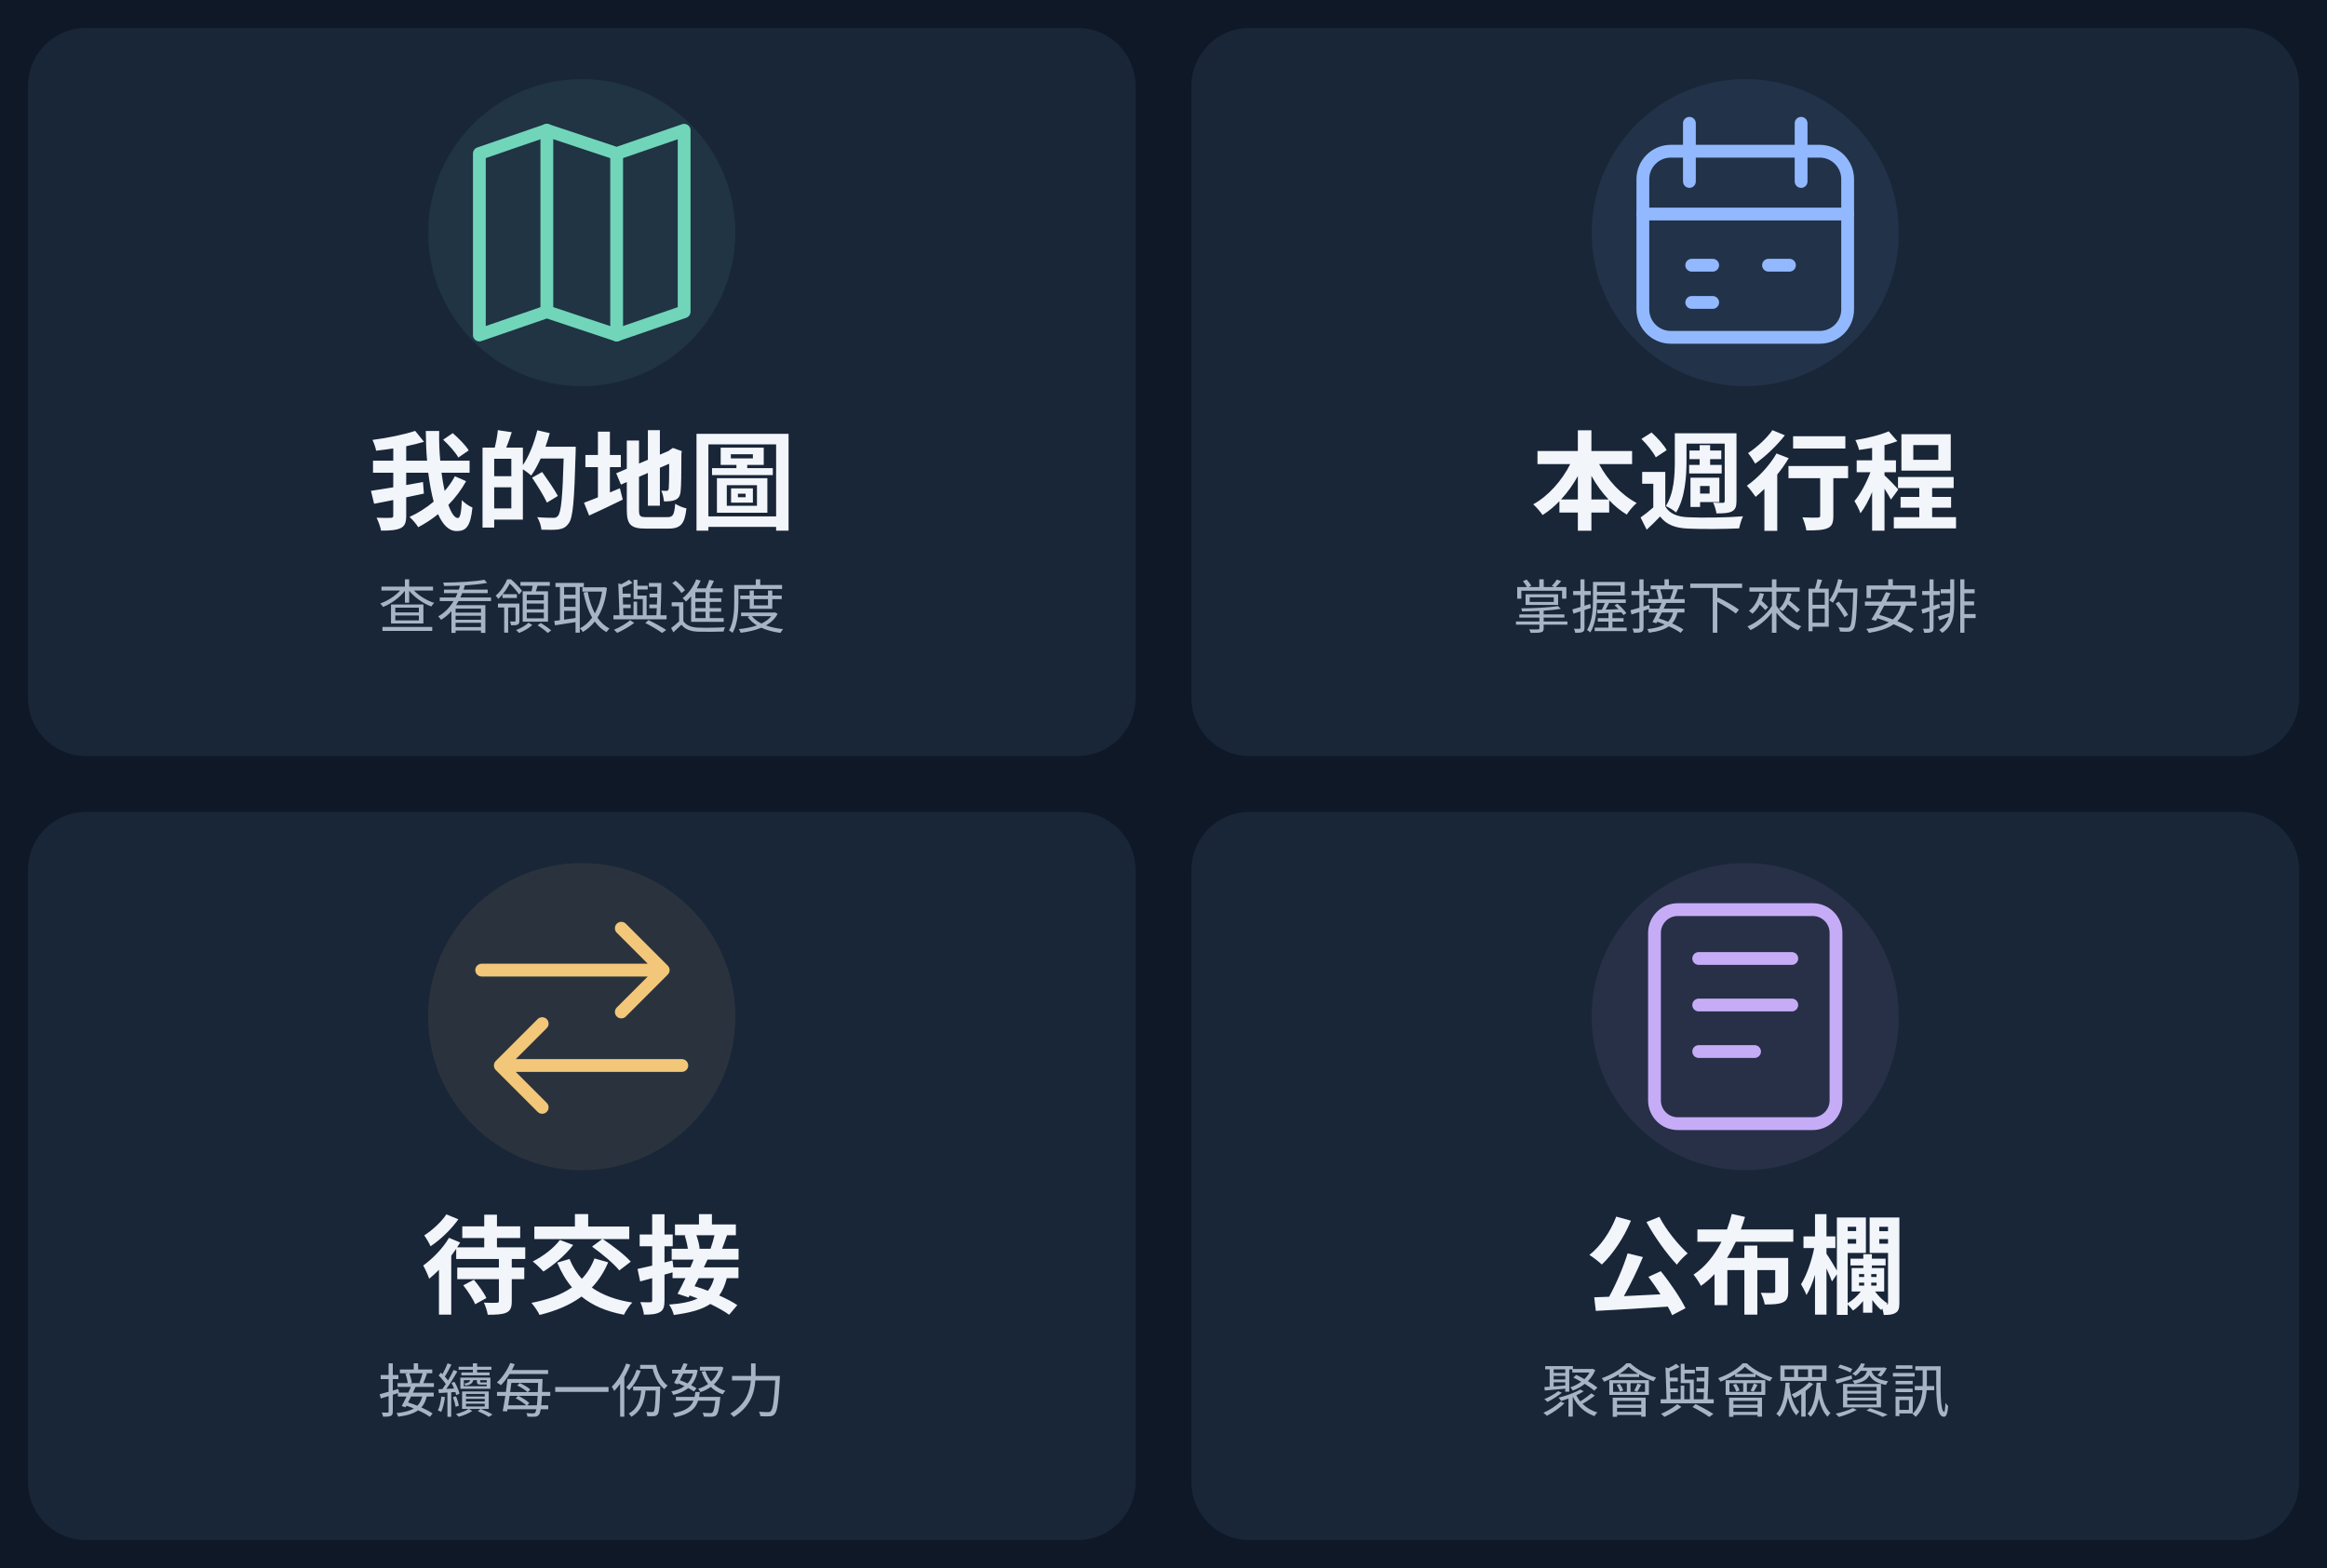
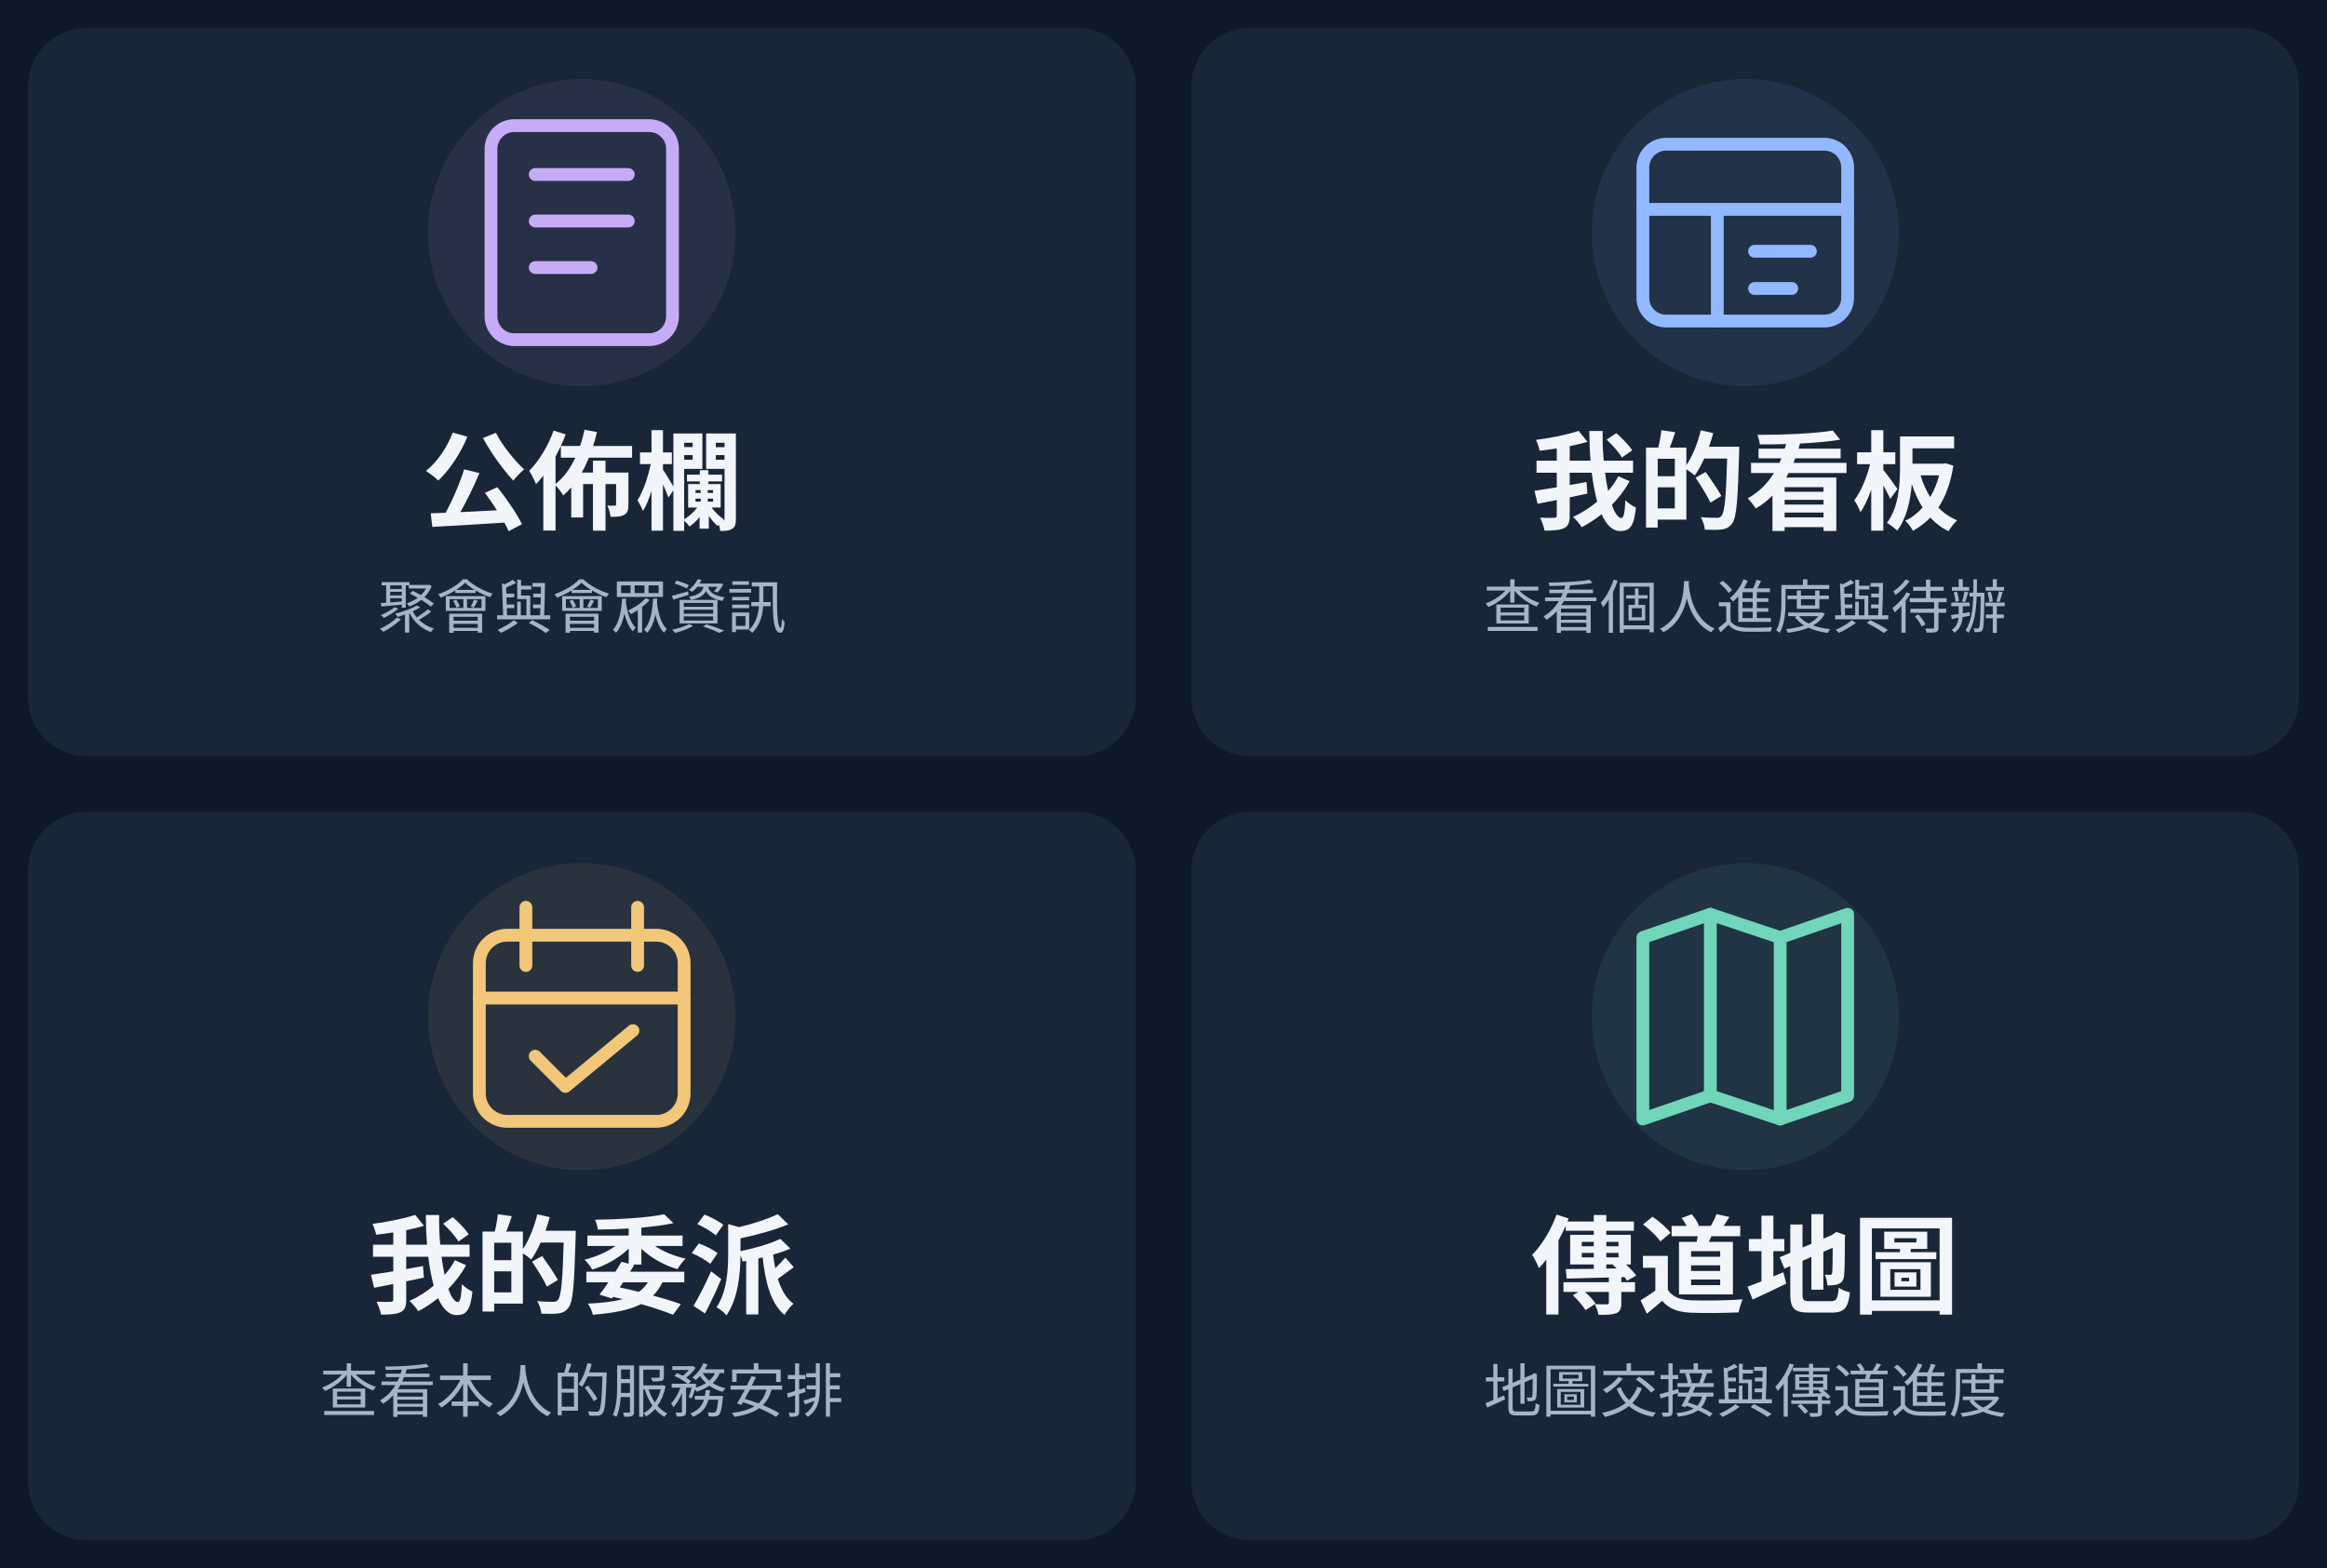
<svg xmlns="http://www.w3.org/2000/svg" width="1000" height="674" viewBox="0 0 1000 674">
  <rect width="1000" height="674" fill="#0e1827" />
  <g transform="translate(0 0)">
+     <rect x="12" y="12" width="476" height="313" rx="25" fill="#192638" />
+     <circle cx="250" cy="100" r="66" fill="#c6acf7" opacity=".08" />
+     <g transform="translate(250 100)" fill="none" stroke="#c6acf7" stroke-width="5.5" stroke-linejoin="round" stroke-linecap="round">
+       <rect x="-39" y="-46" width="78" height="92" rx="10" />
+       <path d="M-20-25H20M-20-5H20M-20 15H4" />
+     </g>
+     <text x="250" y="224" text-anchor="middle" fill="#f2f5fa" font-family="Microsoft JhengHei" font-weight="700" font-size="46">公佈欄</text>
+     <text x="250" y="270" text-anchor="middle" fill="#a6b4c6" font-family="Microsoft JhengHei" font-size="25">聚會與會眾資訊</text>
+   </g>
+   <g transform="translate(500 0)">
+     <rect x="12" y="12" width="476" height="313" rx="25" fill="#192638" />
+     <circle cx="250" cy="100" r="66" fill="#92b9ff" opacity=".08" />
+     <g transform="translate(250 100)" fill="none" stroke="#92b9ff" stroke-width="5.5" stroke-linejoin="round" stroke-linecap="round">
+       <rect x="-44" y="-38" width="88" height="76" rx="10" />
+       <path d="M-44-10H44M-12-10V38M4 8H28M4 24H20" />
+     </g>
+     <text x="250" y="224" text-anchor="middle" fill="#f2f5fa" font-family="Microsoft JhengHei" font-weight="700" font-size="46">我的看板</text>
+     <text x="250" y="270" text-anchor="middle" fill="#a6b4c6" font-family="Microsoft JhengHei" font-size="25">查看個人進度與待辦</text>
+   </g>
+   <g transform="translate(0 337)">
+     <rect x="12" y="12" width="476" height="313" rx="25" fill="#192638" />
+     <circle cx="250" cy="100" r="66" fill="#f3c779" opacity=".08" />
+     <g transform="translate(250 100)" fill="none" stroke="#f3c779" stroke-width="5.5" stroke-linejoin="round" stroke-linecap="round">
+       <rect x="-44" y="-35" width="88" height="80" rx="12" />
+       <path d="M-24-47V-22M24-47V-22M-44-8H44M-20 17-7 30 22 6" />
+     </g>
+     <text x="250" y="224" text-anchor="middle" fill="#f2f5fa" font-family="Microsoft JhengHei" font-weight="700" font-size="46">我的委派</text>
+     <text x="250" y="270" text-anchor="middle" fill="#a6b4c6" font-family="Microsoft JhengHei" font-size="25">查看本人的服務安排</text>
+   </g>
+   <g transform="translate(500 337)">
    <rect x="12" y="12" width="476" height="313" rx="25" fill="#192638" />
    <circle cx="250" cy="100" r="66" fill="#71d5ba" opacity=".08" />
    <g transform="translate(250 100)" fill="none" stroke="#71d5ba" stroke-width="5.5" stroke-linejoin="round" stroke-linecap="round">
      <path d="M-44-34-15-44 15-34 44-44V34L15 44-15 34-44 44Z" />
      <path d="M-15-44V34M15-34V44" />
    </g>
-     <text x="250" y="224" text-anchor="middle" fill="#f2f5fa" font-family="Microsoft JhengHei" font-weight="700" font-size="46">我的地圖</text>
-     <text x="250" y="270" text-anchor="middle" fill="#a6b4c6" font-family="Microsoft JhengHei" font-size="25">查看領取與進度</text>
-   </g>
-   <g transform="translate(500 0)">
-     <rect x="12" y="12" width="476" height="313" rx="25" fill="#192638" />
-     <circle cx="250" cy="100" r="66" fill="#92b9ff" opacity=".08" />
-     <g transform="translate(250 100)" fill="none" stroke="#92b9ff" stroke-width="5.5" stroke-linejoin="round" stroke-linecap="round">
-       <rect x="-44" y="-35" width="88" height="80" rx="12" />
-       <path d="M-24-47V-22M24-47V-22M-44-8H44M-23 14H-14M10 14H19M-23 30H-14" />
-     </g>
-     <text x="250" y="224" text-anchor="middle" fill="#f2f5fa" font-family="Microsoft JhengHei" font-weight="700" font-size="46">本週行程</text>
-     <text x="250" y="270" text-anchor="middle" fill="#a6b4c6" font-family="Microsoft JhengHei" font-size="25">掌握接下來的安排</text>
-   </g>
-   <g transform="translate(0 337)">
-     <rect x="12" y="12" width="476" height="313" rx="25" fill="#192638" />
-     <circle cx="250" cy="100" r="66" fill="#f3c779" opacity=".08" />
-     <g transform="translate(250 100)" fill="none" stroke="#f3c779" stroke-width="5.5" stroke-linejoin="round" stroke-linecap="round">
-       <path d="M-43-20H35L17-38M35-20 17-2M43 21H-35L-17 3M-35 21-17 39" />
-     </g>
-     <text x="250" y="224" text-anchor="middle" fill="#f2f5fa" font-family="Microsoft JhengHei" font-weight="700" font-size="46">待交接</text>
-     <text x="250" y="270" text-anchor="middle" fill="#a6b4c6" font-family="Microsoft JhengHei" font-size="25">接續每一份努力</text>
-   </g>
-   <g transform="translate(500 337)">
-     <rect x="12" y="12" width="476" height="313" rx="25" fill="#192638" />
-     <circle cx="250" cy="100" r="66" fill="#c6acf7" opacity=".08" />
-     <g transform="translate(250 100)" fill="none" stroke="#c6acf7" stroke-width="5.5" stroke-linejoin="round" stroke-linecap="round">
-       <rect x="-39" y="-46" width="78" height="92" rx="10" />
-       <path d="M-20-25H20M-20-5H20M-20 15H4" />
-     </g>
-     <text x="250" y="224" text-anchor="middle" fill="#f2f5fa" font-family="Microsoft JhengHei" font-weight="700" font-size="46">公布欄</text>
-     <text x="250" y="270" text-anchor="middle" fill="#a6b4c6" font-family="Microsoft JhengHei" font-size="25">聚會與會眾資訊</text>
+     <text x="250" y="224" text-anchor="middle" fill="#f2f5fa" font-family="Microsoft JhengHei" font-weight="700" font-size="46">傳道地圖</text>
+     <text x="250" y="270" text-anchor="middle" fill="#a6b4c6" font-family="Microsoft JhengHei" font-size="25">地圖交接與傳道進度</text>
  </g>
</svg>
